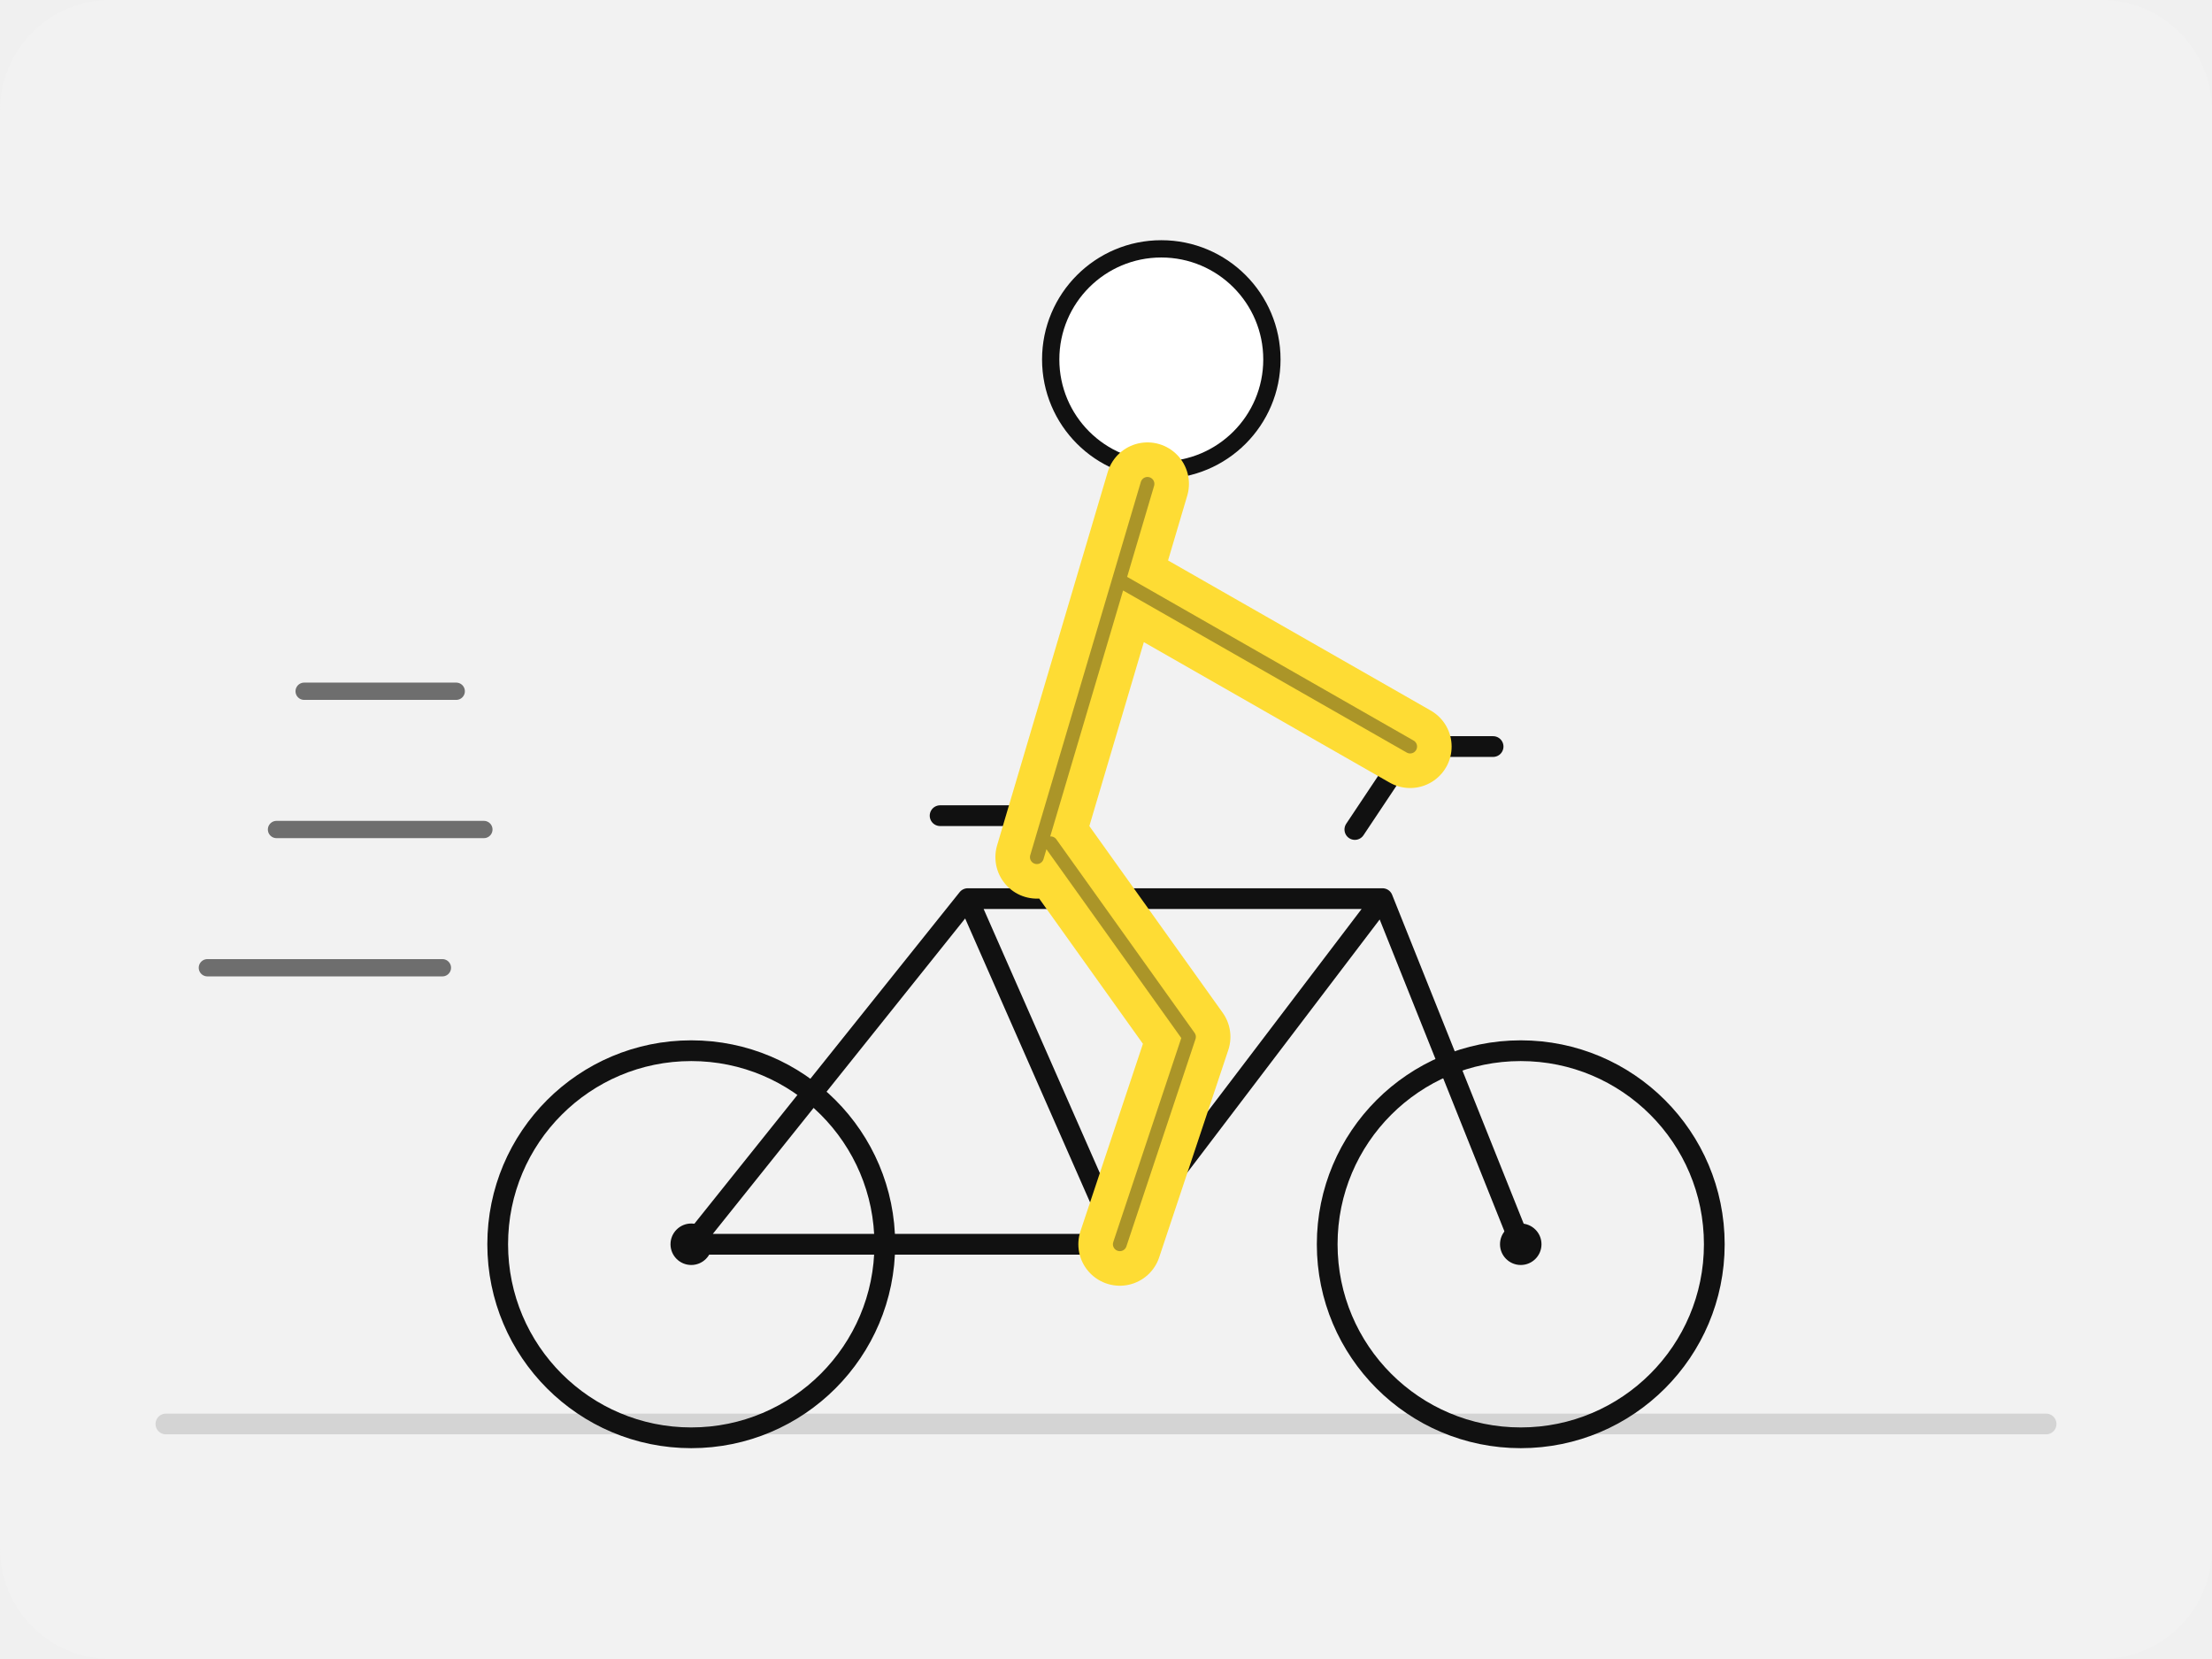
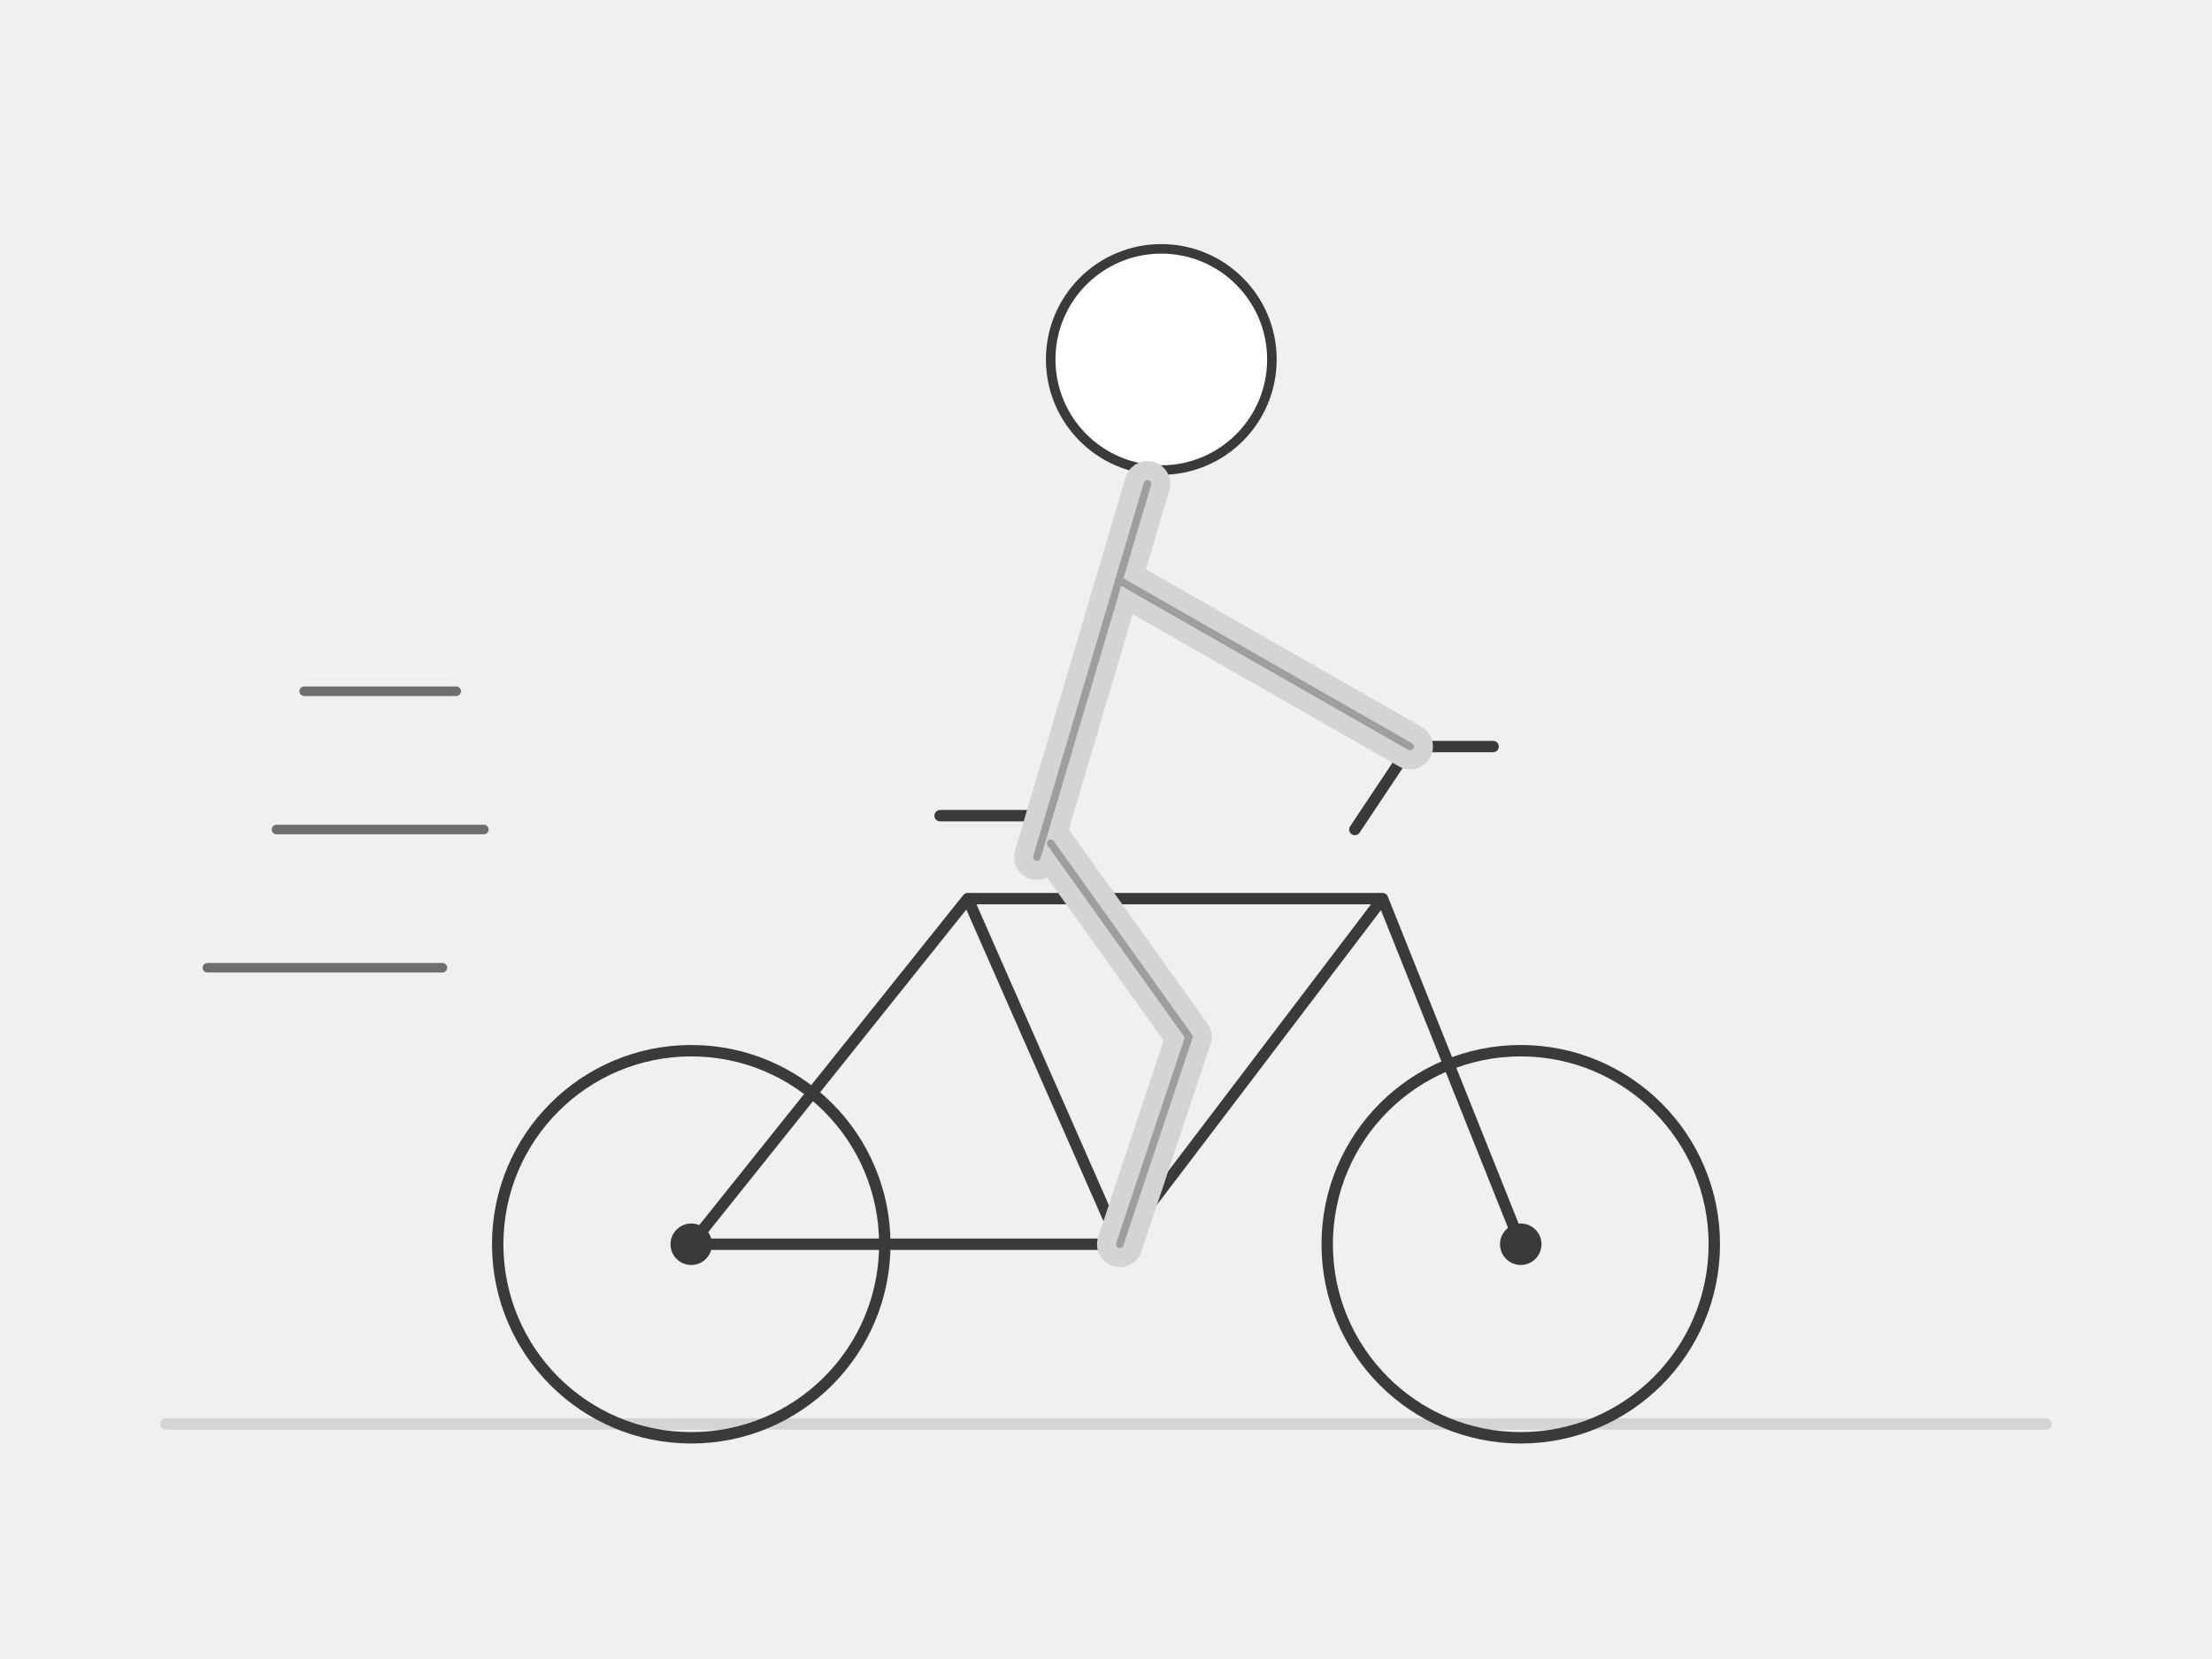
<svg xmlns="http://www.w3.org/2000/svg" viewBox="0 0 320 240" role="img" aria-label="A child riding a bicycle">
-   <rect width="320" height="240" rx="16" fill="#F2F2F2" />
-   <path d="M24 206H296" stroke="#D4D4D4" stroke-width="3" stroke-linecap="round" />
-   <circle cx="100" cy="180" r="28" fill="none" stroke="#111111" stroke-width="3" />
-   <circle cx="100" cy="180" r="3" fill="#111111" />
-   <circle cx="220" cy="180" r="28" fill="none" stroke="#111111" stroke-width="3" />
-   <circle cx="220" cy="180" r="3" fill="#111111" />
-   <path d="M100 180L140 130H200L220 180M140 130L162 180H100M162 180L200 130M136 118H152M196 120L204 108H216" stroke="#111111" stroke-width="3" fill="none" stroke-linejoin="round" stroke-linecap="round" />
-   <circle cx="168" cy="52" r="16" fill="#fff" stroke="#111111" stroke-width="2.5" />
-   <path d="M166 70L150 124M162 84L204 108M152 122L172 150L162 180" stroke="#FEDC34" stroke-width="12" fill="none" stroke-linecap="round" stroke-linejoin="round" />
-   <path d="M166 70L150 124M162 84L204 108M152 122L172 150L162 180" stroke="#111111" stroke-width="2" fill="none" stroke-linecap="round" stroke-linejoin="round" opacity=".35" />
-   <path d="M40 120H70M30 140H64M44 100H66" stroke="#6E6E6E" stroke-width="2.5" stroke-linecap="round" />
+   <path d="M24 206H296" stroke="#D4D4D4" stroke-width="1.65" stroke-linecap="round" />
+   <circle cx="100" cy="180" r="28" fill="none" stroke="#3A3A3A" stroke-width="1.65" />
+   <circle cx="100" cy="180" r="3" fill="#3A3A3A" />
+   <circle cx="220" cy="180" r="28" fill="none" stroke="#3A3A3A" stroke-width="1.65" />
+   <circle cx="220" cy="180" r="3" fill="#3A3A3A" />
+   <path d="M100 180L140 130H200L220 180M140 130L162 180H100M162 180L200 130M136 118H152M196 120L204 108H216" stroke="#3A3A3A" stroke-width="1.65" fill="none" stroke-linejoin="round" stroke-linecap="round" />
+   <circle cx="168" cy="52" r="16" fill="#fff" stroke="#3A3A3A" stroke-width="1.38" />
+   <path d="M166 70L150 124M162 84L204 108M152 122L172 150L162 180" stroke="#D4D4D4" stroke-width="6.60" fill="none" stroke-linecap="round" stroke-linejoin="round" />
+   <path d="M166 70L150 124M162 84L204 108M152 122L172 150L162 180" stroke="#3A3A3A" stroke-width="1.10" fill="none" stroke-linecap="round" stroke-linejoin="round" opacity=".35" />
+   <path d="M40 120H70M30 140H64M44 100H66" stroke="#6E6E6E" stroke-width="1.38" stroke-linecap="round" />
</svg>
